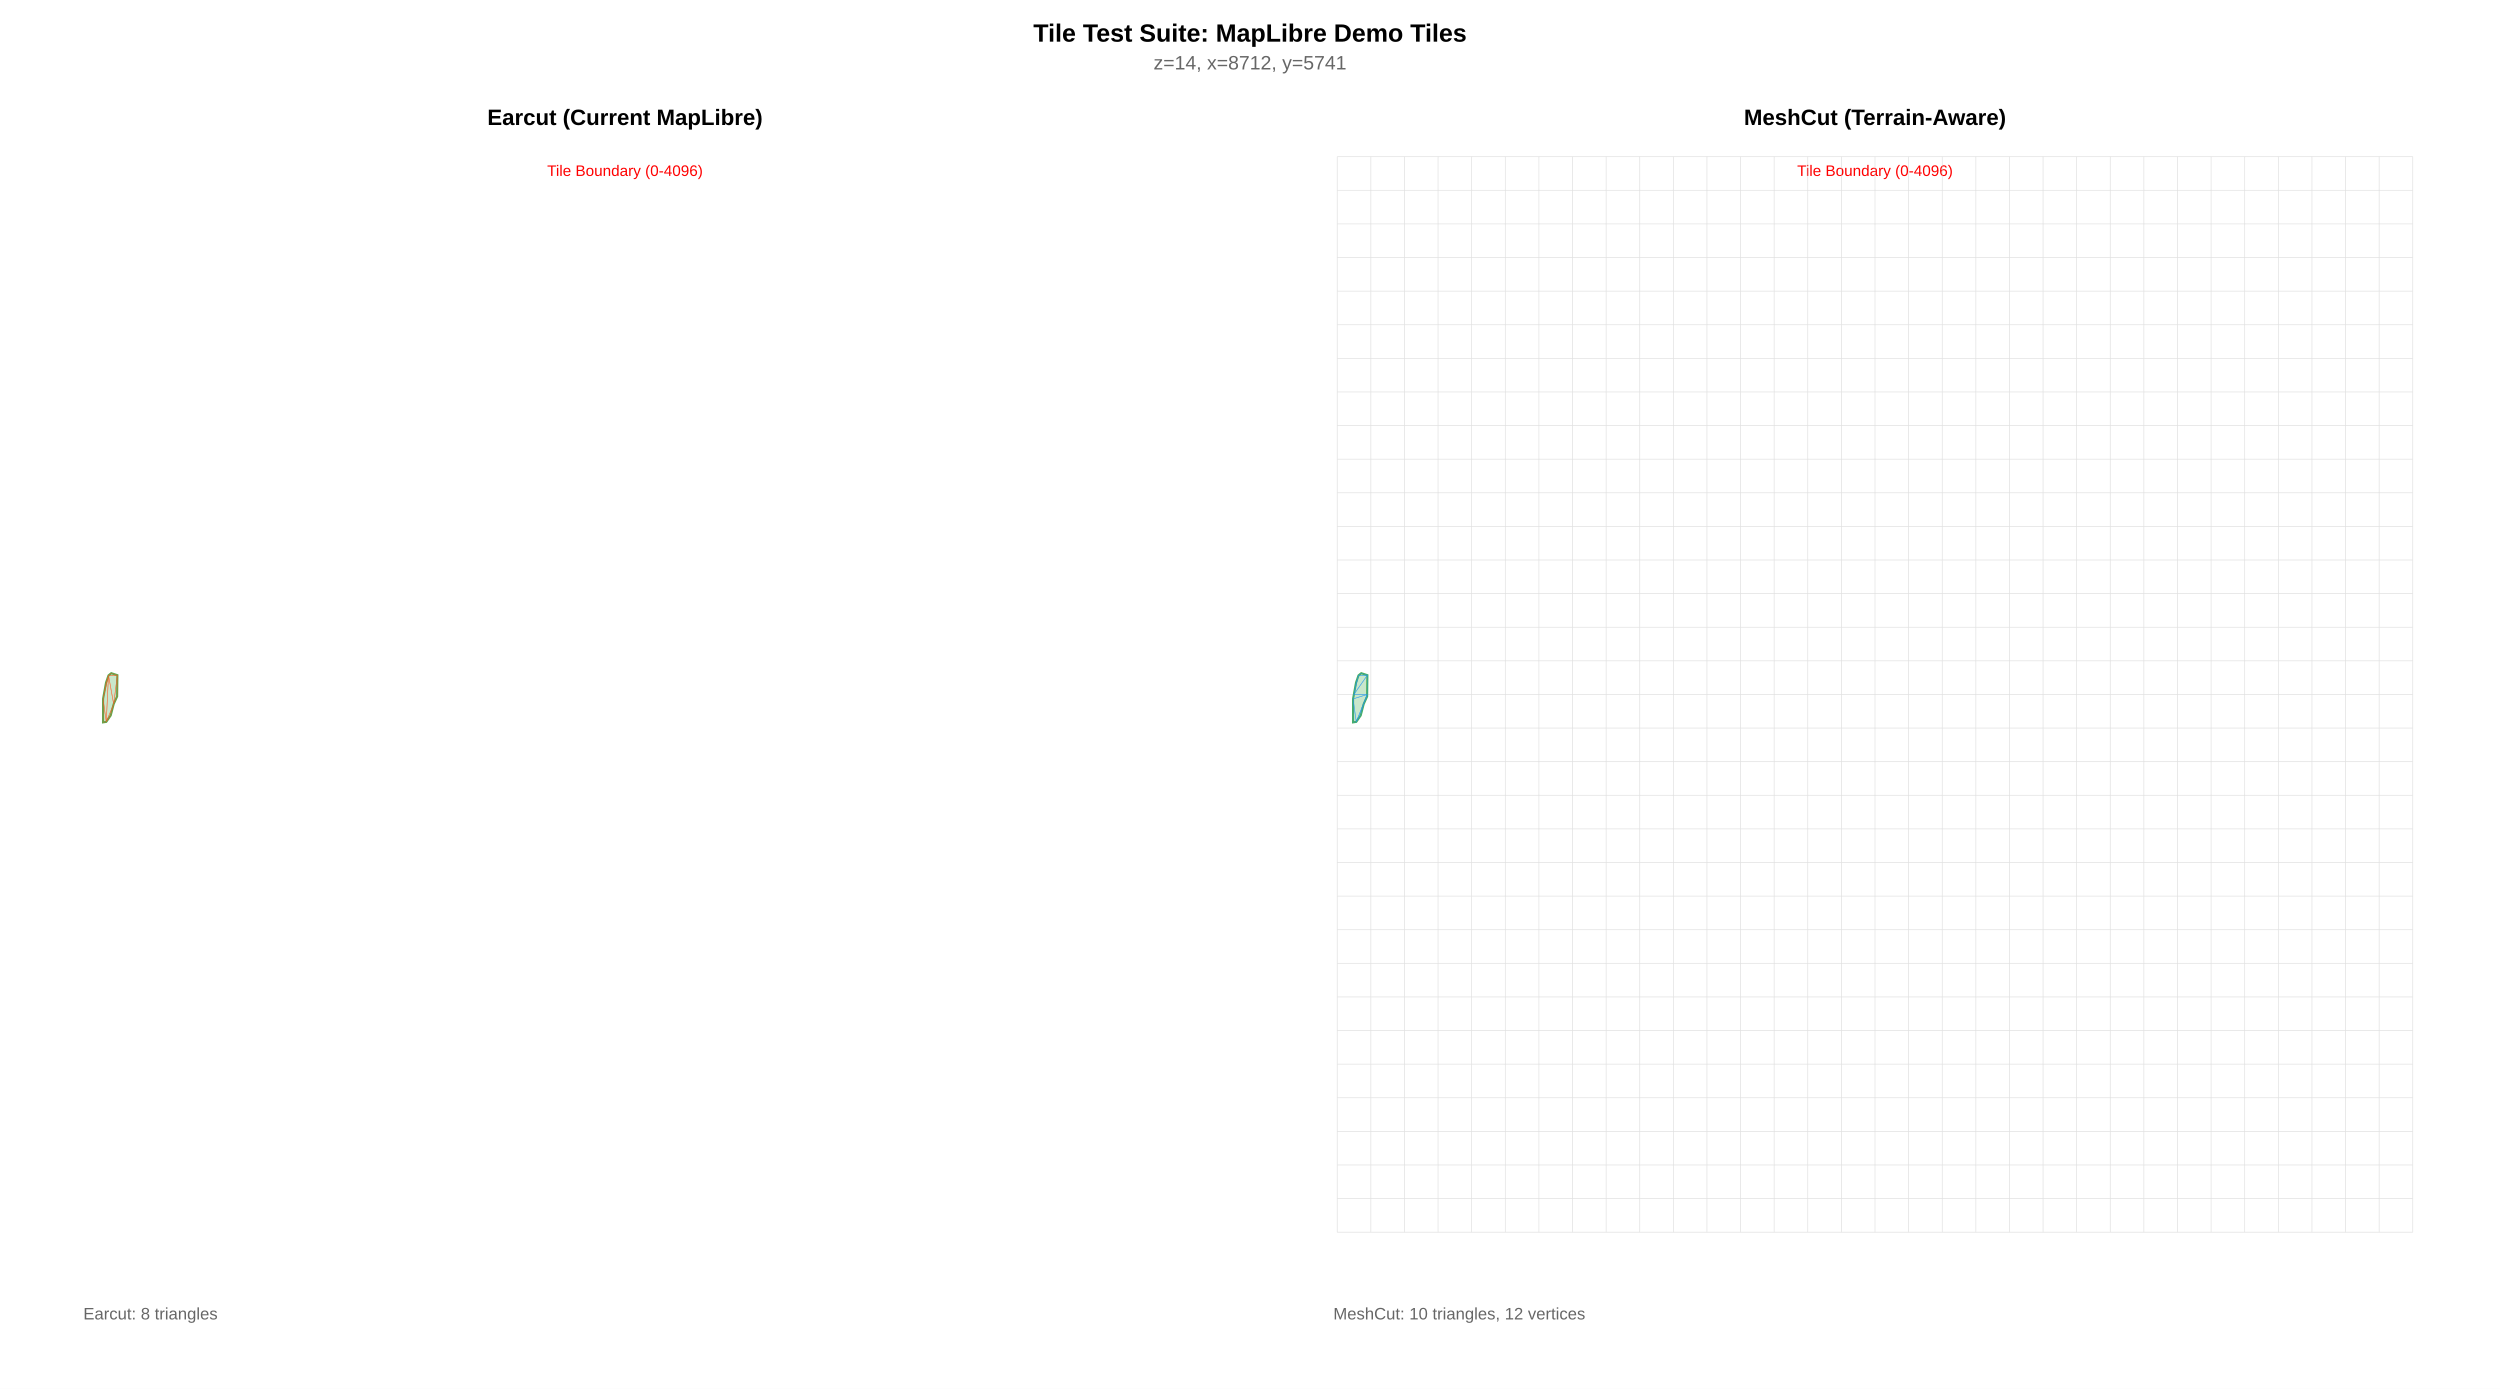
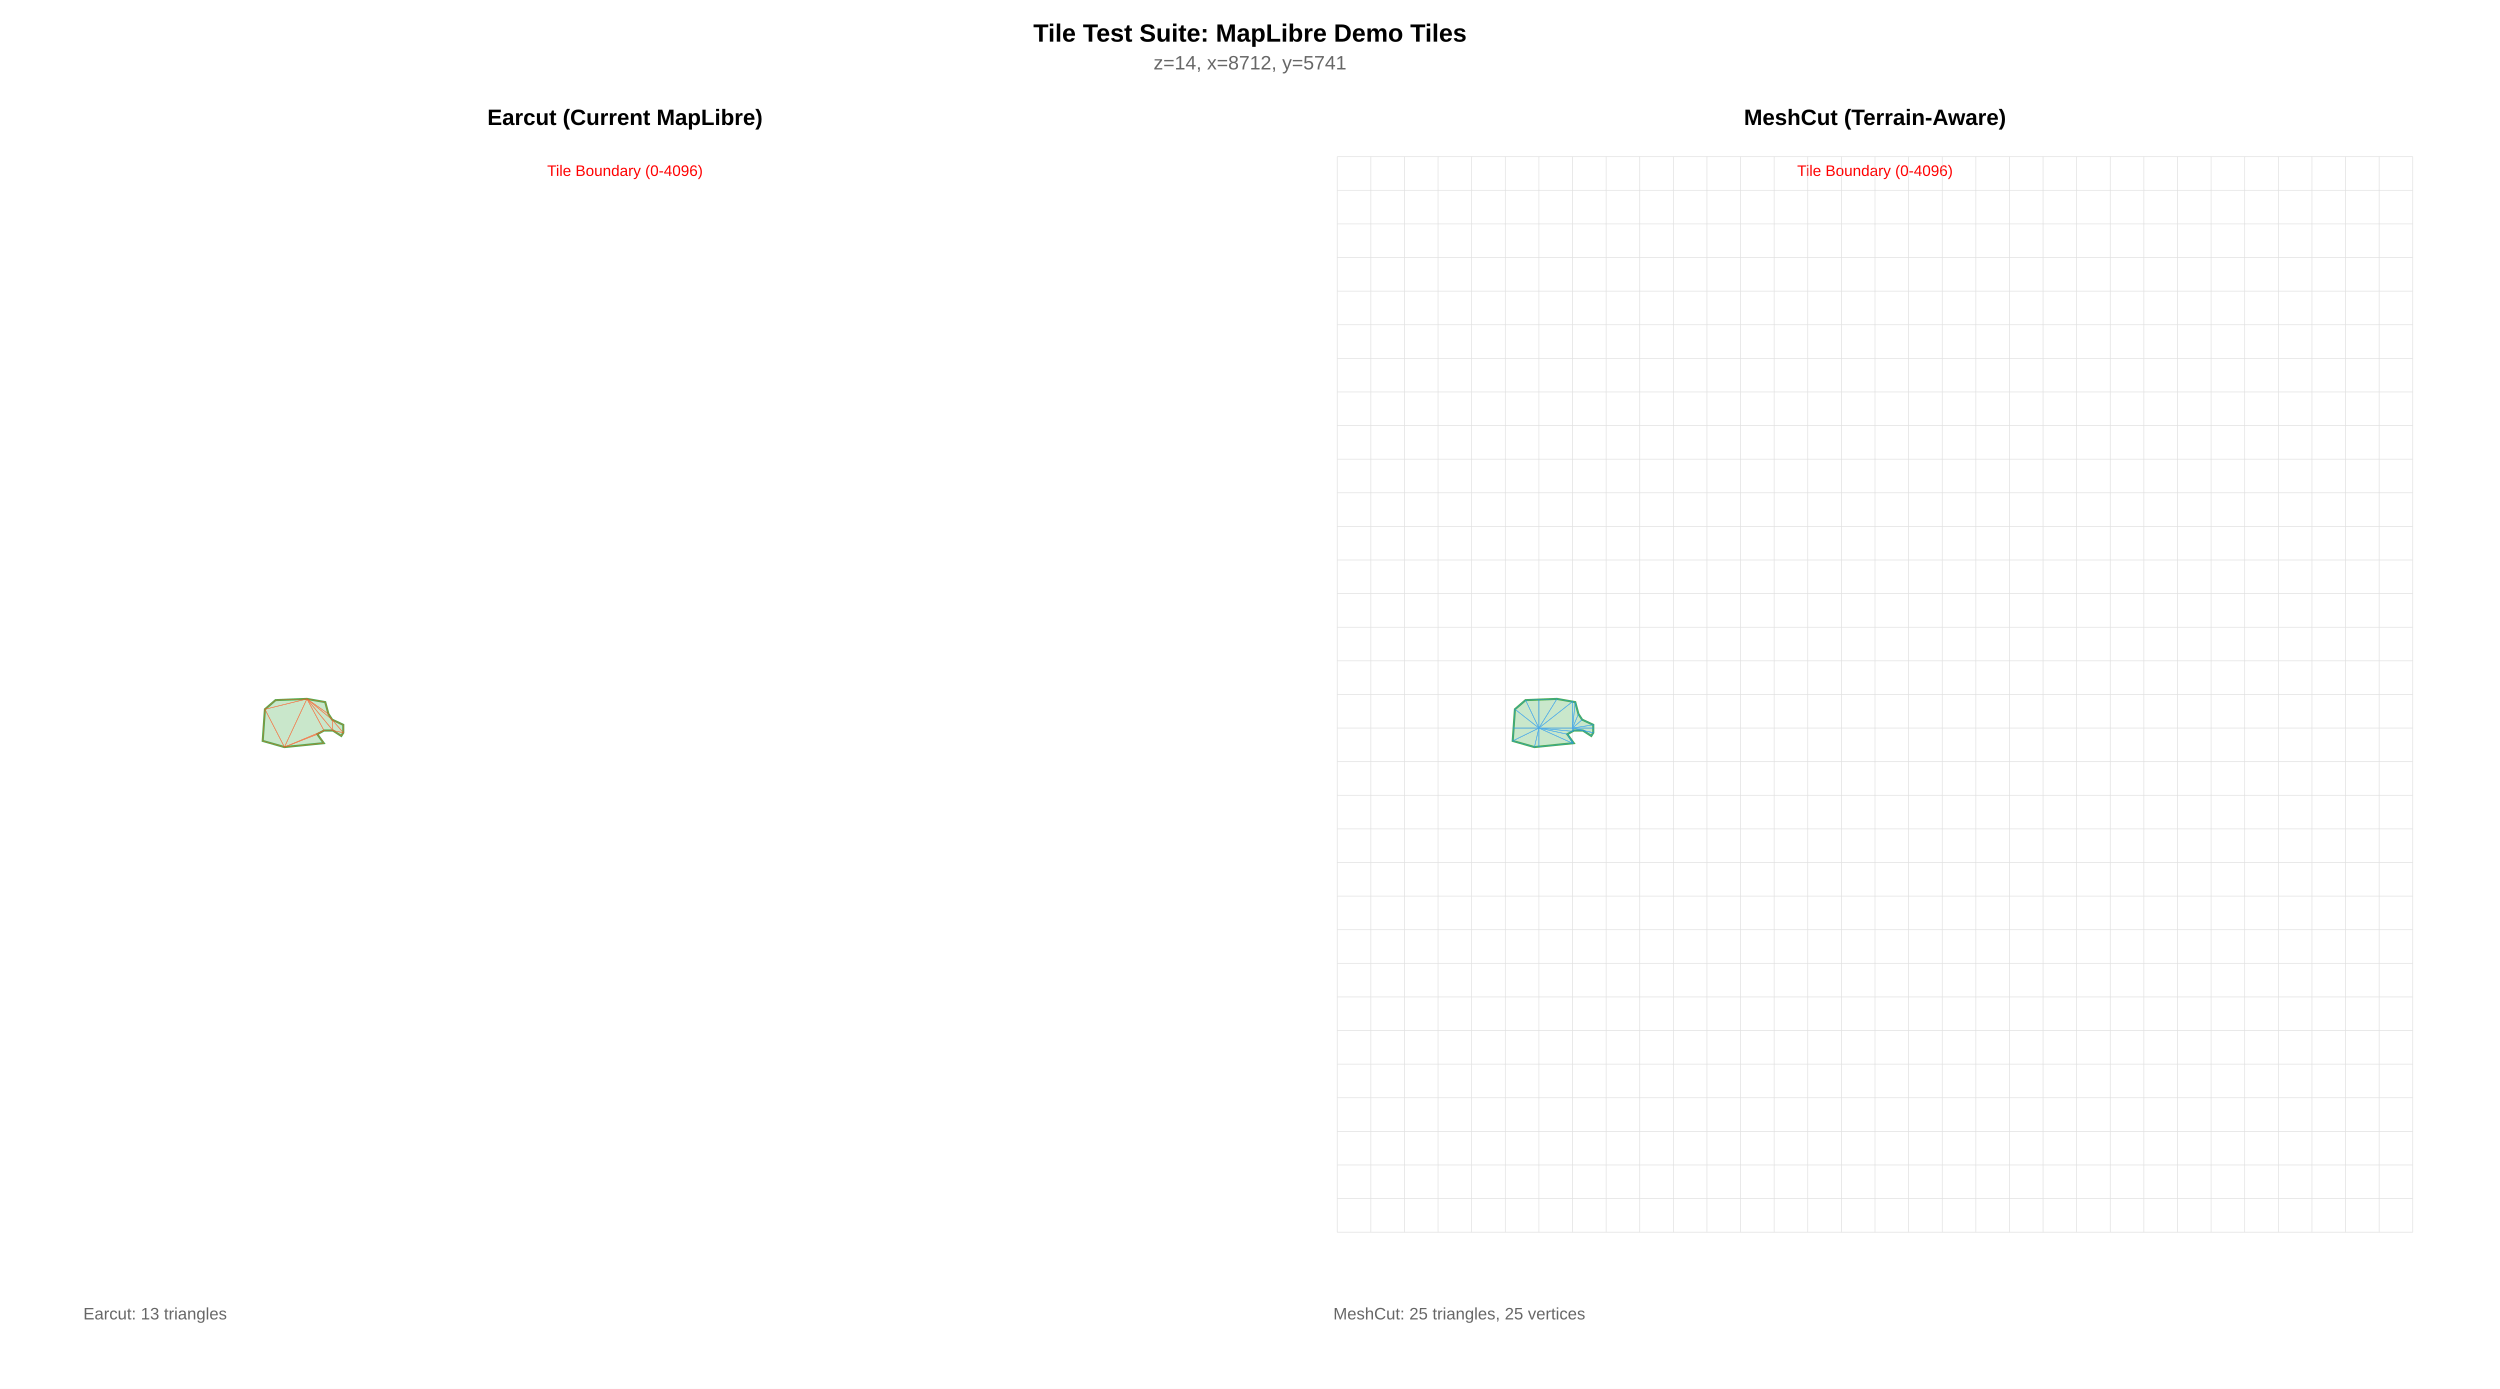
<svg xmlns="http://www.w3.org/2000/svg" width="1800" height="1000" viewBox="0 0 1800 1000">
  <rect width="100%" height="100%" fill="white" />
  <text x="900" y="30" text-anchor="middle" font-family="Arial" font-size="18" font-weight="bold">Tile Test Suite: MapLibre Demo Tiles</text>
  <text x="900" y="50" text-anchor="middle" font-family="Arial" font-size="14" fill="#666">z=14, x=8712, y=5741</text>
  <text x="450" y="90" text-anchor="middle" font-family="Arial" font-size="16" font-weight="bold">Earcut (Current MapLibre)</text>
  <g stroke="#ff0000" stroke-width="2" fill="none" opacity="0.8">
    <rect x="85.587" y="864.413" width="728.826" height="-728.826" />
  </g>
  <text x="450" y="126.69" text-anchor="middle" font-family="Arial" font-size="11" fill="red">Tile Boundary (0-4096)</text>
-   <polygon points="74.199,520.107 74.199,503.203 76.335,491.459 78.114,486.299 80.071,484.698 84.52,486.121 84.342,501.423 81.85,506.94 79.715,515.125 76.513,519.751 74.199,520.107 " fill="#4CAF50" fill-opacity="0.3" stroke="#4CAF50" stroke-width="1.5" />
+   <path d="M 228.47 528.648 L 233.096 535.053 L 204.804 537.9 L 189.146 533.452 L 190.747 510.676 L 198.399 504.093 L 220.996 503.203 L 234.164 505.516 L 236.477 514.057 L 239.146 518.149 L 247.153 521.886 L 247.153 527.58 L 245.73 529.893 L 239.68 525.979 L 233.274 525.979 L 228.47 528.648 Z " fill="#4CAF50" fill-opacity="0.3" fill-rule="evenodd" stroke="#4CAF50" stroke-width="1.5" />
  <g fill="none" stroke="#FF5722" stroke-width="0.4" opacity="0.7">
-     <polygon points="76.513,519.751 74.199,520.107 74.199,503.203" />
-     <polygon points="74.199,503.203 76.335,491.459 78.114,486.299" />
-     <polygon points="78.114,486.299 80.071,484.698 84.52,486.121" />
-     <polygon points="84.52,486.121 84.342,501.423 81.85,506.94" />
-     <polygon points="81.85,506.94 79.715,515.125 76.513,519.751" />
-     <polygon points="76.513,519.751 74.199,503.203 78.114,486.299" />
-     <polygon points="78.114,486.299 84.52,486.121 81.85,506.94" />
-     <polygon points="81.85,506.94 76.513,519.751 78.114,486.299" />
+     <polygon points="228.47,528.648 233.096,535.053 204.804,537.9" />
+     <polygon points="204.804,537.9 189.146,533.452 190.747,510.676" />
+     <polygon points="190.747,510.676 198.399,504.093 220.996,503.203" />
+     <polygon points="220.996,503.203 234.164,505.516 236.477,514.057" />
+     <polygon points="239.146,518.149 247.153,521.886 247.153,527.58" />
+     <polygon points="247.153,527.58 245.73,529.893 239.68,525.979" />
+     <polygon points="233.274,525.979 228.47,528.648 204.804,537.9" />
+     <polygon points="204.804,537.9 190.747,510.676 220.996,503.203" />
+     <polygon points="220.996,503.203 236.477,514.057 239.146,518.149" />
+     <polygon points="239.146,518.149 247.153,527.58 239.68,525.979" />
+     <polygon points="233.274,525.979 204.804,537.9 220.996,503.203" />
+     <polygon points="220.996,503.203 239.146,518.149 239.68,525.979" />
+     <polygon points="239.68,525.979 233.274,525.979 220.996,503.203" />
  </g>
-   <text x="60" y="950" font-family="Arial" font-size="12" fill="#666">Earcut: 8 triangles</text>
+   <text x="60" y="950" font-family="Arial" font-size="12" fill="#666">Earcut: 13 triangles</text>
  <text x="1350" y="90" text-anchor="middle" font-family="Arial" font-size="16" font-weight="bold">MeshCut (Terrain-Aware)</text>
  <g stroke="#ff0000" stroke-width="2" fill="none" opacity="0.8">
    <rect x="985.587" y="864.413" width="728.826" height="-728.826" />
  </g>
  <text x="1350" y="126.69" text-anchor="middle" font-family="Arial" font-size="11" fill="red">Tile Boundary (0-4096)</text>
  <g stroke="#cccccc" stroke-width="0.5" fill="none" opacity="0.6">
    <line x1="962.811" y1="112.811" x2="962.811" y2="887.189" />
    <line x1="987.011" y1="112.811" x2="987.011" y2="887.189" />
    <line x1="1011.21" y1="112.811" x2="1011.21" y2="887.189" />
    <line x1="1035.41" y1="112.811" x2="1035.41" y2="887.189" />
    <line x1="1059.61" y1="112.811" x2="1059.61" y2="887.189" />
    <line x1="1083.81" y1="112.811" x2="1083.81" y2="887.189" />
    <line x1="1108.01" y1="112.811" x2="1108.01" y2="887.189" />
    <line x1="1132.21" y1="112.811" x2="1132.21" y2="887.189" />
    <line x1="1156.41" y1="112.811" x2="1156.41" y2="887.189" />
    <line x1="1180.6" y1="112.811" x2="1180.6" y2="887.189" />
    <line x1="1204.8" y1="112.811" x2="1204.8" y2="887.189" />
    <line x1="1229" y1="112.811" x2="1229" y2="887.189" />
    <line x1="1253.2" y1="112.811" x2="1253.2" y2="887.189" />
    <line x1="1277.4" y1="112.811" x2="1277.4" y2="887.189" />
    <line x1="1301.6" y1="112.811" x2="1301.6" y2="887.189" />
    <line x1="1325.8" y1="112.811" x2="1325.8" y2="887.189" />
    <line x1="1350" y1="112.811" x2="1350" y2="887.189" />
    <line x1="1374.2" y1="112.811" x2="1374.2" y2="887.189" />
    <line x1="1398.4" y1="112.811" x2="1398.4" y2="887.189" />
    <line x1="1422.6" y1="112.811" x2="1422.6" y2="887.189" />
    <line x1="1446.8" y1="112.811" x2="1446.8" y2="887.189" />
    <line x1="1471" y1="112.811" x2="1471" y2="887.189" />
    <line x1="1495.2" y1="112.811" x2="1495.2" y2="887.189" />
    <line x1="1519.4" y1="112.811" x2="1519.4" y2="887.189" />
    <line x1="1543.59" y1="112.811" x2="1543.59" y2="887.189" />
    <line x1="1567.79" y1="112.811" x2="1567.79" y2="887.189" />
    <line x1="1591.99" y1="112.811" x2="1591.99" y2="887.189" />
    <line x1="1616.19" y1="112.811" x2="1616.19" y2="887.189" />
    <line x1="1640.39" y1="112.811" x2="1640.39" y2="887.189" />
    <line x1="1664.59" y1="112.811" x2="1664.59" y2="887.189" />
    <line x1="1688.79" y1="112.811" x2="1688.79" y2="887.189" />
    <line x1="1712.99" y1="112.811" x2="1712.99" y2="887.189" />
    <line x1="1737.19" y1="112.811" x2="1737.19" y2="887.189" />
    <line x1="962.811" y1="112.811" x2="1737.19" y2="112.811" />
    <line x1="962.811" y1="137.011" x2="1737.19" y2="137.011" />
    <line x1="962.811" y1="161.21" x2="1737.19" y2="161.21" />
    <line x1="962.811" y1="185.409" x2="1737.19" y2="185.409" />
    <line x1="962.811" y1="209.609" x2="1737.19" y2="209.609" />
    <line x1="962.811" y1="233.808" x2="1737.19" y2="233.808" />
    <line x1="962.811" y1="258.007" x2="1737.19" y2="258.007" />
    <line x1="962.811" y1="282.206" x2="1737.19" y2="282.206" />
    <line x1="962.811" y1="306.406" x2="1737.19" y2="306.406" />
    <line x1="962.811" y1="330.605" x2="1737.19" y2="330.605" />
    <line x1="962.811" y1="354.804" x2="1737.19" y2="354.804" />
    <line x1="962.811" y1="379.004" x2="1737.19" y2="379.004" />
    <line x1="962.811" y1="403.203" x2="1737.19" y2="403.203" />
    <line x1="962.811" y1="427.402" x2="1737.19" y2="427.402" />
    <line x1="962.811" y1="451.601" x2="1737.19" y2="451.601" />
    <line x1="962.811" y1="475.801" x2="1737.19" y2="475.801" />
    <line x1="962.811" y1="500" x2="1737.19" y2="500" />
    <line x1="962.811" y1="524.199" x2="1737.19" y2="524.199" />
    <line x1="962.811" y1="548.399" x2="1737.19" y2="548.399" />
    <line x1="962.811" y1="572.598" x2="1737.19" y2="572.598" />
    <line x1="962.811" y1="596.797" x2="1737.19" y2="596.797" />
    <line x1="962.811" y1="620.996" x2="1737.19" y2="620.996" />
    <line x1="962.811" y1="645.196" x2="1737.19" y2="645.196" />
    <line x1="962.811" y1="669.395" x2="1737.19" y2="669.395" />
    <line x1="962.811" y1="693.594" x2="1737.19" y2="693.594" />
    <line x1="962.811" y1="717.794" x2="1737.19" y2="717.794" />
    <line x1="962.811" y1="741.993" x2="1737.19" y2="741.993" />
    <line x1="962.811" y1="766.192" x2="1737.19" y2="766.192" />
    <line x1="962.811" y1="790.391" x2="1737.19" y2="790.391" />
    <line x1="962.811" y1="814.591" x2="1737.19" y2="814.591" />
    <line x1="962.811" y1="838.79" x2="1737.19" y2="838.79" />
    <line x1="962.811" y1="862.989" x2="1737.19" y2="862.989" />
    <line x1="962.811" y1="887.189" x2="1737.19" y2="887.189" />
  </g>
-   <polygon points="974.199,520.107 974.199,503.203 976.335,491.459 978.114,486.299 980.071,484.698 984.52,486.121 984.342,501.423 981.851,506.94 979.715,515.125 976.512,519.751 974.199,520.107 " fill="#4CAF50" fill-opacity="0.3" stroke="#4CAF50" stroke-width="1.5" />
+   <polygon points="1128.47,528.648 1133.1,535.053 1104.8,537.9 1089.15,533.452 1090.75,510.676 1098.4,504.093 1121,503.203 1134.16,505.516 1136.48,514.057 1139.15,518.149 1147.15,521.886 1147.15,527.58 1145.73,529.893 1139.68,525.979 1133.27,525.979 1128.47,528.648 " fill="#4CAF50" fill-opacity="0.3" stroke="#4CAF50" stroke-width="1.5" />
  <g fill="none" stroke="#2196F3" stroke-width="0.4" opacity="0.7">
-     <polygon points="984.52,486.121 984.358,500 974.782,500" />
-     <polygon points="974.782,500 976.335,491.459 978.114,486.299" />
-     <polygon points="978.114,486.299 980.071,484.698 984.52,486.121" />
-     <polygon points="984.52,486.121 974.782,500 978.114,486.299" />
-     <polygon points="976.512,519.751 974.199,520.107 974.199,503.203" />
-     <polygon points="974.199,503.203 974.782,500 984.358,500" />
-     <polygon points="984.358,500 984.342,501.423 981.851,506.94" />
-     <polygon points="981.851,506.94 979.715,515.125 976.512,519.751" />
-     <polygon points="976.512,519.751 974.199,503.203 984.358,500" />
-     <polygon points="984.358,500 981.851,506.94 976.512,519.751" />
+     <polygon points="1098.4,504.093 1108.01,503.714 1108.01,524.199" />
+     <polygon points="1108.01,524.199 1089.8,524.199 1090.75,510.676" />
+     <polygon points="1090.75,510.676 1098.4,504.093 1108.01,524.199" />
+     <polygon points="1132.21,505.172 1132.21,524.199 1108.01,524.199" />
+     <polygon points="1108.01,524.199 1108.01,503.714 1121,503.203" />
+     <polygon points="1121,503.203 1132.21,505.172 1108.01,524.199" />
+     <polygon points="1147.15,521.886 1147.15,524.199 1132.21,524.199" />
+     <polygon points="1132.21,524.199 1132.21,505.172 1134.16,505.516" />
+     <polygon points="1139.15,518.149 1147.15,521.886 1132.21,524.199" />
+     <polygon points="1132.21,524.199 1134.16,505.516 1136.48,514.057" />
+     <polygon points="1136.48,514.057 1139.15,518.149 1132.21,524.199" />
+     <polygon points="1089.15,533.452 1089.8,524.199 1108.01,524.199" />
+     <polygon points="1108.01,524.199 1108.01,537.578 1104.8,537.9" />
+     <polygon points="1104.8,537.9 1089.15,533.452 1108.01,524.199" />
+     <polygon points="1128.47,528.648 1132.21,533.822 1132.21,535.143" />
+     <polygon points="1132.21,535.143 1108.01,537.578 1108.01,524.199" />
+     <polygon points="1108.01,524.199 1132.21,524.199 1132.21,526.572" />
+     <polygon points="1128.47,528.648 1132.21,535.143 1108.01,524.199" />
+     <polygon points="1108.01,524.199 1132.21,526.572 1128.47,528.648" />
+     <polygon points="1132.21,533.822 1133.1,535.053 1132.21,535.143" />
+     <polygon points="1132.21,524.199 1147.15,524.199 1147.15,527.58" />
+     <polygon points="1147.15,527.58 1145.73,529.893 1139.68,525.979" />
+     <polygon points="1132.21,524.199 1147.15,527.58 1139.68,525.979" />
+     <polygon points="1132.21,524.199 1139.68,525.979 1133.27,525.979" />
+     <polygon points="1132.21,524.199 1133.27,525.979 1132.21,526.572" />
  </g>
-   <text x="960" y="950" font-family="Arial" font-size="12" fill="#666">MeshCut: 10 triangles, 12 vertices</text>
+   <text x="960" y="950" font-family="Arial" font-size="12" fill="#666">MeshCut: 25 triangles, 25 vertices</text>
</svg>
